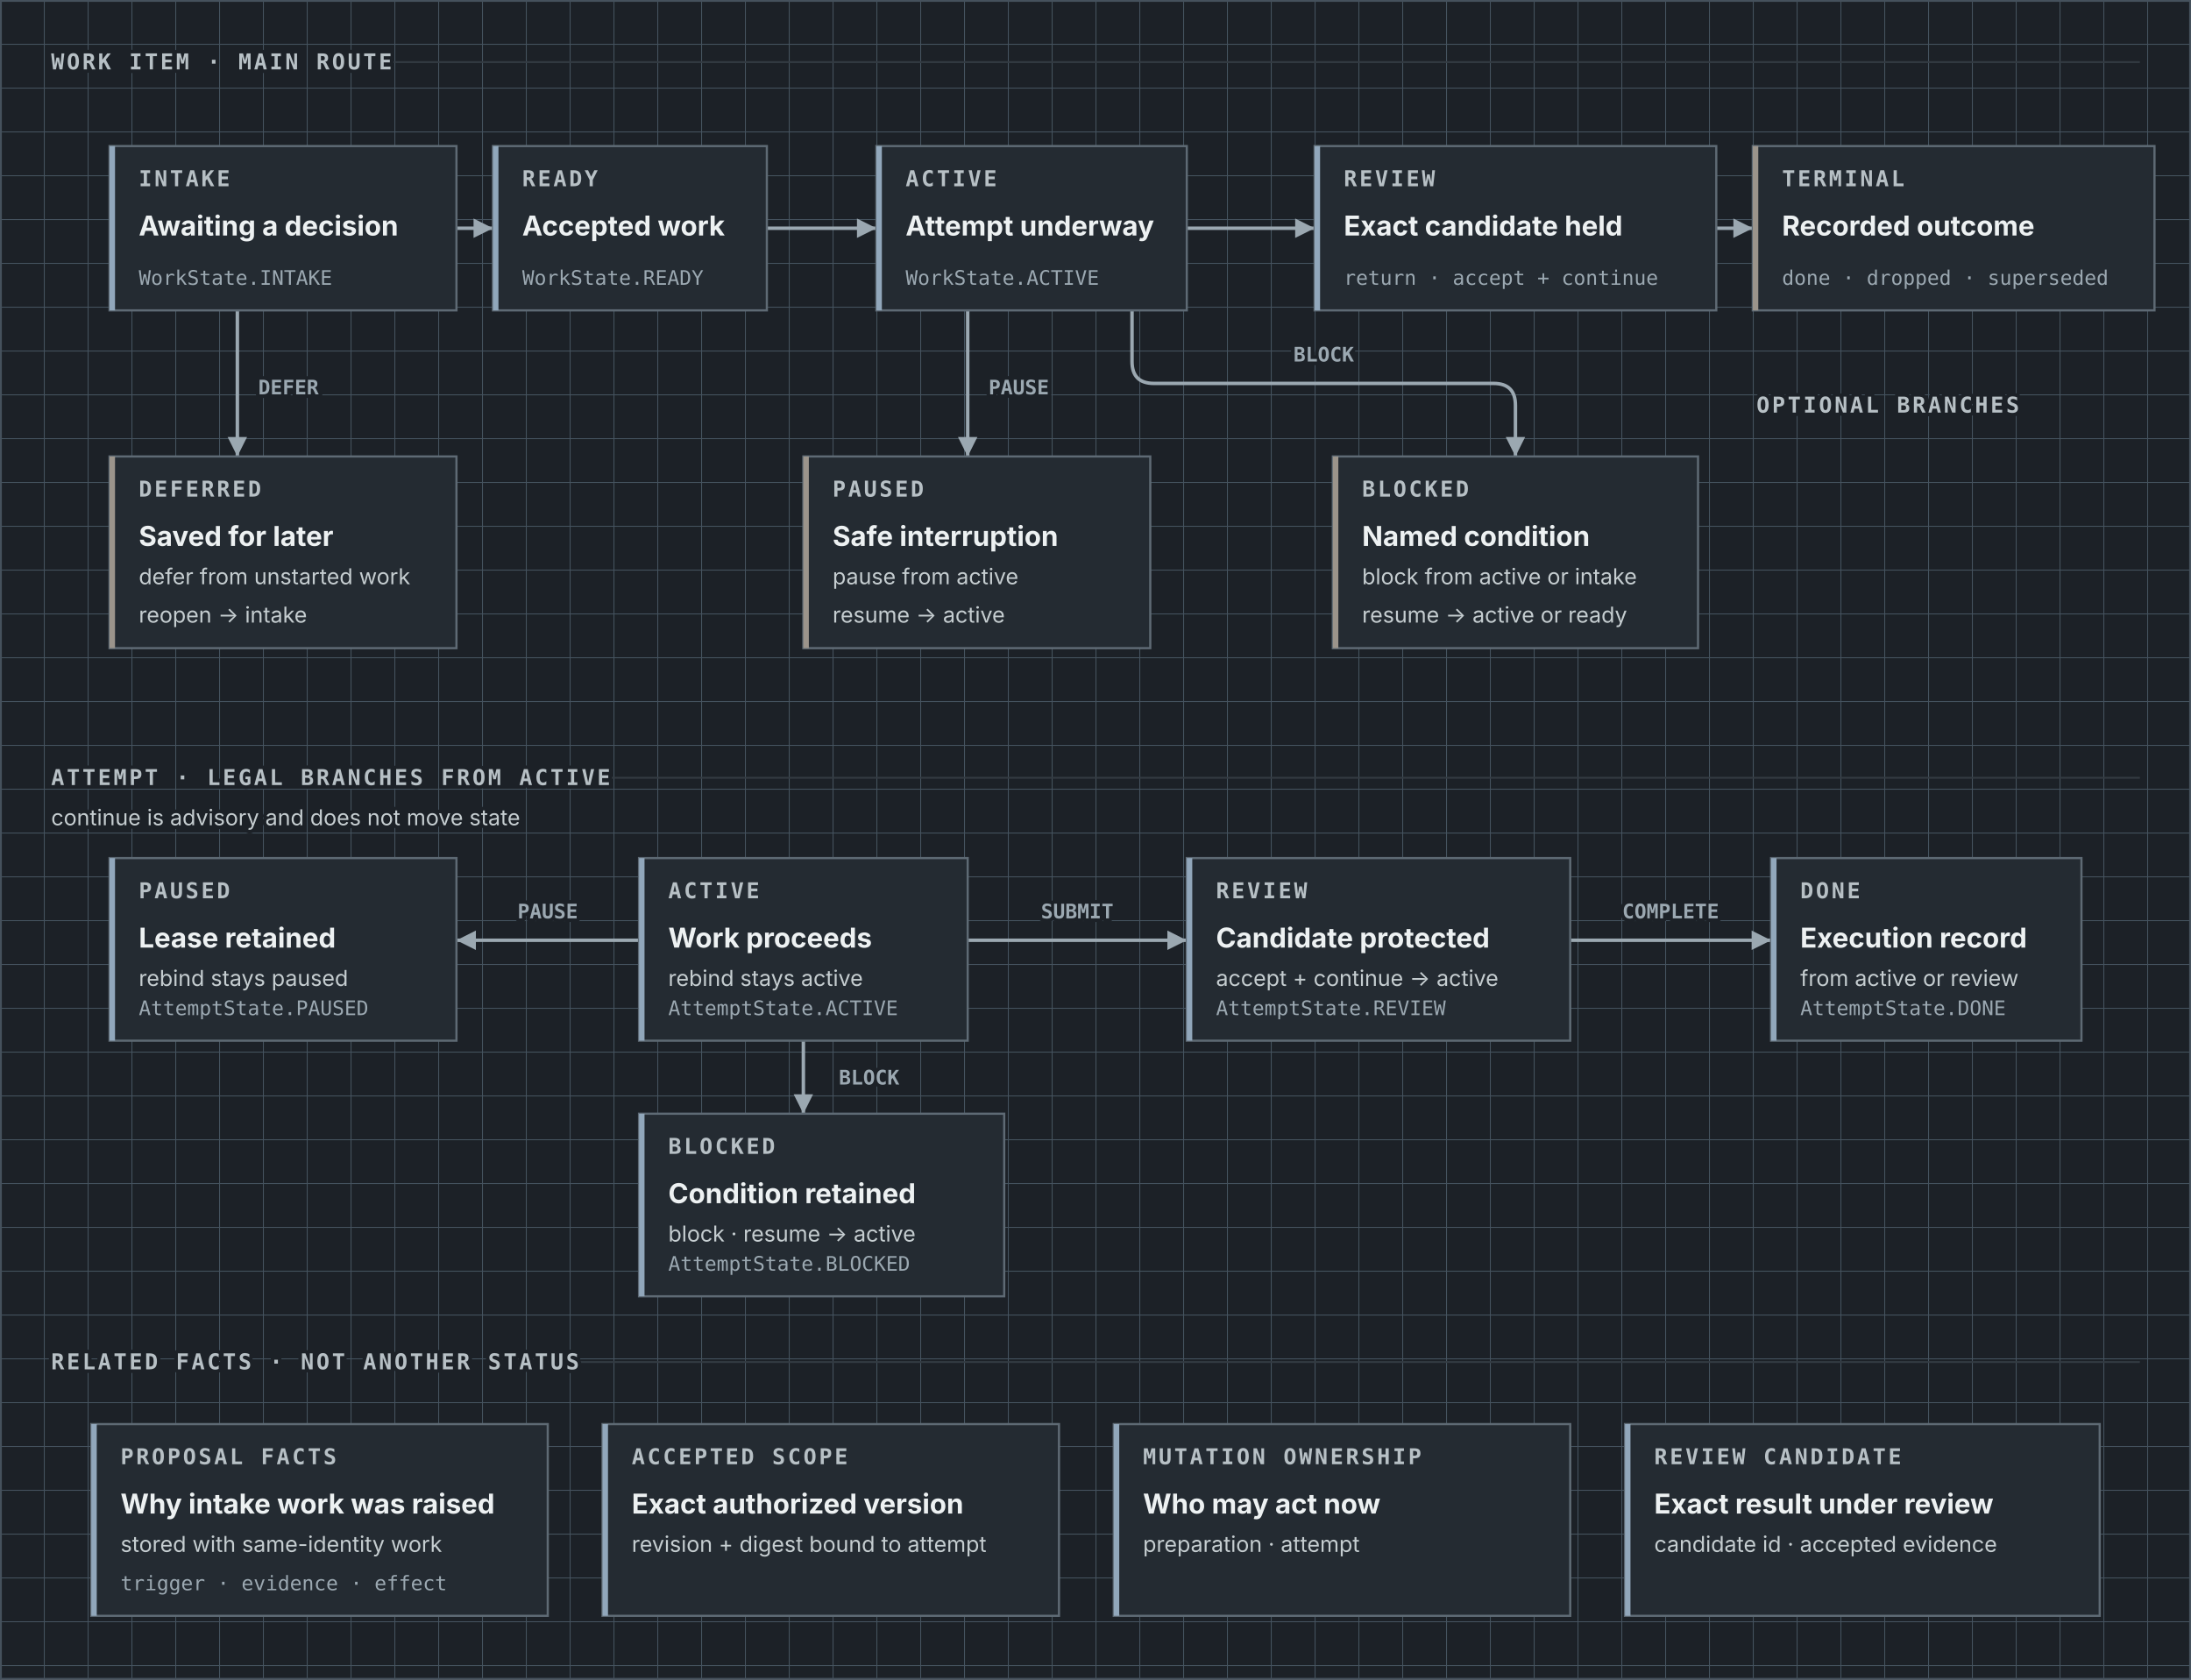
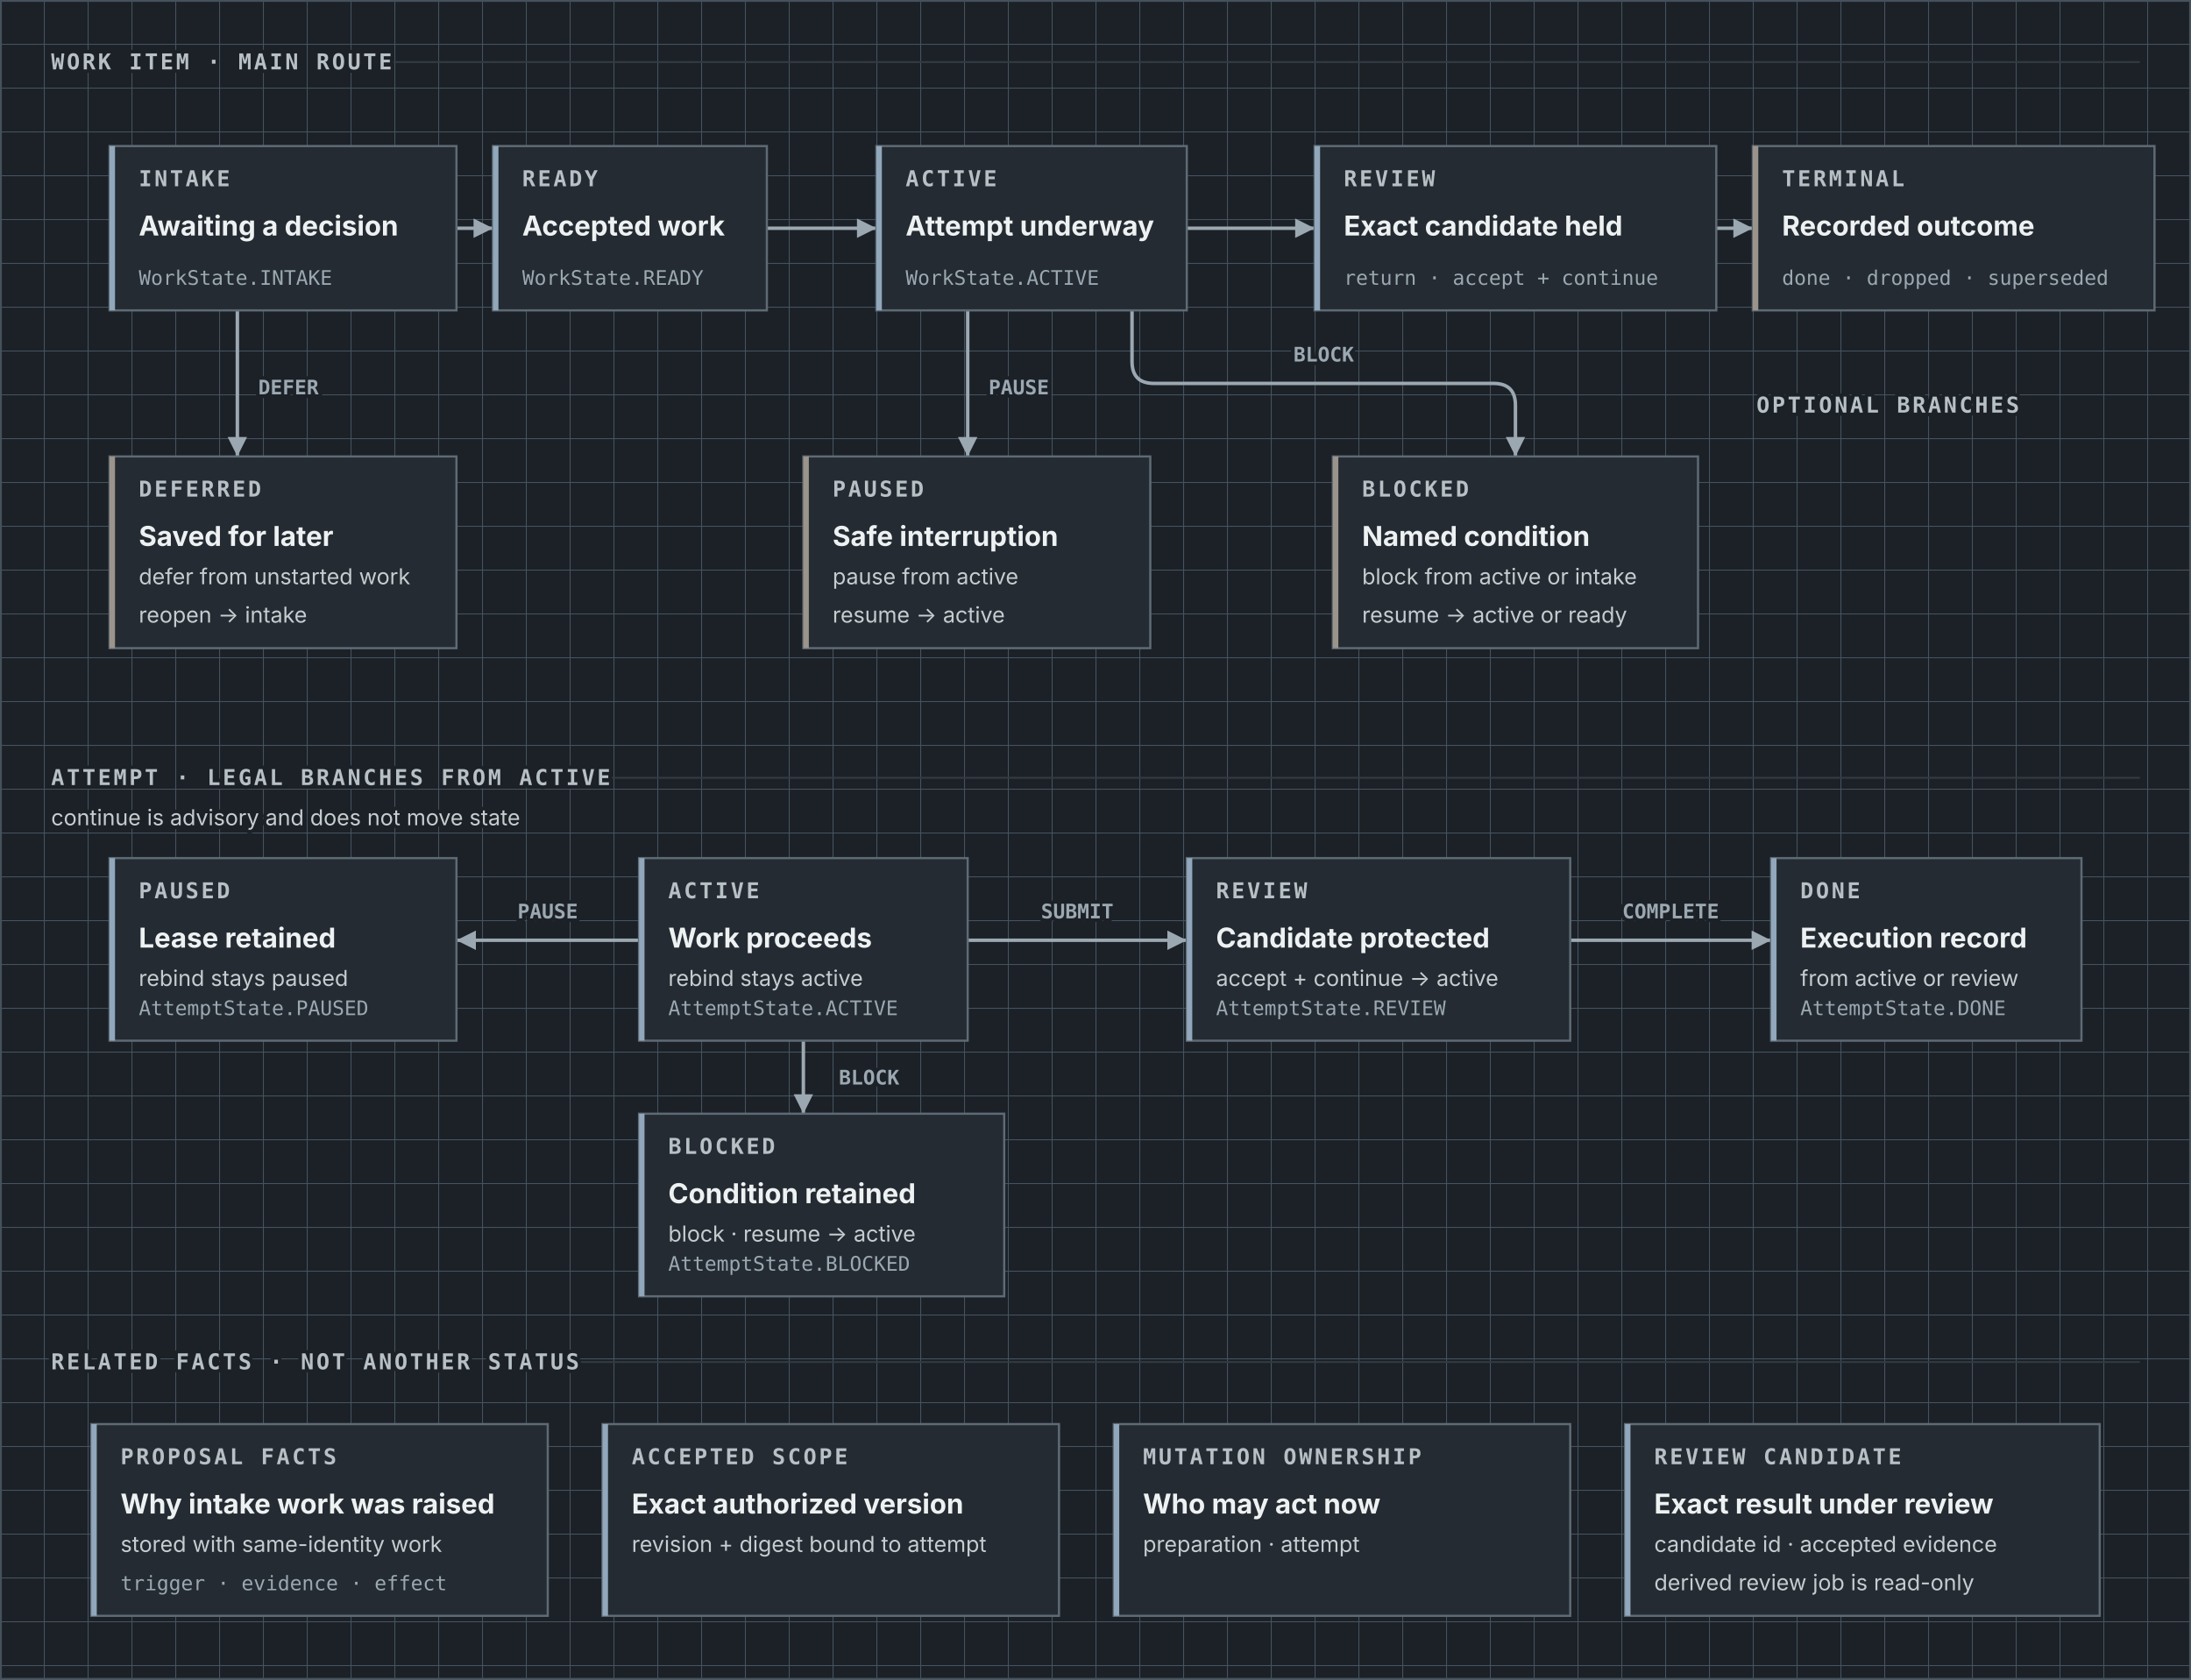
<svg xmlns="http://www.w3.org/2000/svg" role="img" aria-labelledby="title description" viewBox="0 0 1200 920">
  <defs>
    <pattern id="grid" width="24" height="24" patternUnits="userSpaceOnUse">
      <path d="M24 0H0V24" fill="none" stroke="#45535f" stroke-width="1" />
    </pattern>
    <marker id="arrow" viewBox="0 0 10 10" refX="9" refY="5" markerWidth="7" markerHeight="7" orient="auto">
      <path d="M1 1L9 5L1 9Z" fill="#9ba8b1" />
    </marker>
    <style>
      text { font-family: ui-sans-serif, system-ui, -apple-system, BlinkMacSystemFont, "Segoe UI", sans-serif; fill: #edf1f2; }
      .section-label, .box-label, .box-meta, .connector-label, .note-meta { font-family: ui-monospace, SFMono-Regular, Menlo, monospace; }
      .section-label, .box-label { font-size: 12px; font-weight: 700; letter-spacing: 0.11em; fill: #b7c0c5; }
      .section-subtitle { font-size: 12px; fill: #c5cdd0; }
      .guide { stroke: #333b42; stroke-width: 1; }
      .connector { fill: none; stroke: #9ba8b1; stroke-width: 1.9; stroke-linecap: round; }
      .connector-label { font-size: 11px; font-weight: 700; fill: #9ba8b1; }
      .box { fill: #242b32; stroke: #5e6a74; stroke-width: 1.2; }
      .box-title { font-size: 15px; font-weight: 700; }
      .box-body { font-size: 12px; fill: #c5cdd0; }
      .box-meta { font-size: 11px; fill: #9ba8b1; }
      .note { fill: #c5cdd0; }
      .note-meta { font-weight: 700; letter-spacing: 0.08em; fill: #b7c0c5; }
      .canvas-text { paint-order: stroke fill; stroke: #1c2127; stroke-width: 4px; stroke-linejoin: round; }
    </style>
  </defs>
  <rect width="1200" height="920" fill="#1c2127" />
  <rect width="1200" height="920" fill="url(#grid)" />
  <rect x="0.5" y="0.5" width="1199" height="919" fill="none" stroke="#45515c" />
  <line x1="212" y1="34" x2="1172" y2="34" class="guide" />
  <line x1="330" y1="426" x2="1172" y2="426" class="guide" />
  <line x1="300" y1="746" x2="1172" y2="746" class="guide" />
  <path d="M250 125L270 125" class="connector" marker-end="url(#arrow)" />
  <path d="M420 125L480 125" class="connector" marker-end="url(#arrow)" />
  <path d="M650 125L720 125" class="connector" marker-end="url(#arrow)" />
  <path d="M940 125L960 125" class="connector" marker-end="url(#arrow)" />
  <path d="M130 170L130 250" class="connector" marker-end="url(#arrow)" />
  <path d="M530 170L530 250" class="connector" marker-end="url(#arrow)" />
  <path d="M620 170L620 198Q620 210 632 210L818 210Q830 210 830 222L830 250" class="connector" marker-end="url(#arrow)" />
  <path d="M350 515L250 515" class="connector" marker-end="url(#arrow)" />
  <path d="M440 570L440 610" class="connector" marker-end="url(#arrow)" />
  <path d="M530 515L650 515" class="connector" marker-end="url(#arrow)" />
  <path d="M860 515L970 515" class="connector" marker-end="url(#arrow)" />
  <rect x="60" y="80" width="190" height="90" class="box" />
  <rect x="60" y="80" width="3" height="90" fill="#91a7bb" />
  <rect x="270" y="80" width="150" height="90" class="box" />
  <rect x="270" y="80" width="3" height="90" fill="#91a7bb" />
  <rect x="480" y="80" width="170" height="90" class="box" />
  <rect x="480" y="80" width="3" height="90" fill="#91a7bb" />
  <rect x="720" y="80" width="220" height="90" class="box" />
  <rect x="720" y="80" width="3" height="90" fill="#91a7bb" />
  <rect x="960" y="80" width="220" height="90" class="box" />
  <rect x="960" y="80" width="3" height="90" fill="#9b948b" />
  <rect x="60" y="250" width="190" height="105" class="box" />
  <rect x="60" y="250" width="3" height="105" fill="#9b948b" />
  <rect x="440" y="250" width="190" height="105" class="box" />
  <rect x="440" y="250" width="3" height="105" fill="#9b948b" />
  <rect x="730" y="250" width="200" height="105" class="box" />
  <rect x="730" y="250" width="3" height="105" fill="#9b948b" />
  <rect x="60" y="470" width="190" height="100" class="box" />
  <rect x="60" y="470" width="3" height="100" fill="#91a7bb" />
  <rect x="350" y="470" width="180" height="100" class="box" />
  <rect x="350" y="470" width="3" height="100" fill="#91a7bb" />
  <rect x="650" y="470" width="210" height="100" class="box" />
  <rect x="650" y="470" width="3" height="100" fill="#91a7bb" />
  <rect x="970" y="470" width="170" height="100" class="box" />
  <rect x="970" y="470" width="3" height="100" fill="#91a7bb" />
  <rect x="350" y="610" width="200" height="100" class="box" />
  <rect x="350" y="610" width="3" height="100" fill="#91a7bb" />
  <rect x="50" y="780" width="250" height="105" class="box" />
  <rect x="50" y="780" width="3" height="105" fill="#91a7bb" />
  <rect x="330" y="780" width="250" height="105" class="box" />
  <rect x="330" y="780" width="3" height="105" fill="#91a7bb" />
  <rect x="610" y="780" width="250" height="105" class="box" />
  <rect x="610" y="780" width="3" height="105" fill="#91a7bb" />
  <rect x="890" y="780" width="260" height="105" class="box" />
  <rect x="890" y="780" width="3" height="105" fill="#91a7bb" />
  <text x="28" y="38" class="section-label canvas-text">WORK ITEM · MAIN ROUTE</text>
  <text x="962" y="226" class="section-label canvas-text">OPTIONAL BRANCHES</text>
  <text x="28" y="430" class="section-label canvas-text">ATTEMPT · LEGAL BRANCHES FROM ACTIVE</text>
  <text x="28" y="452" class="section-subtitle canvas-text">continue is advisory and does not move state</text>
  <text x="28" y="750" class="section-label canvas-text">RELATED FACTS · NOT ANOTHER STATUS</text>
  <text x="158" y="216" text-anchor="middle" class="connector-label canvas-text">DEFER</text>
  <text x="558" y="216" text-anchor="middle" class="connector-label canvas-text">PAUSE</text>
  <text x="725" y="198" text-anchor="middle" class="connector-label canvas-text">BLOCK</text>
  <text x="300" y="503" text-anchor="middle" class="connector-label canvas-text">PAUSE</text>
  <text x="476" y="594" text-anchor="middle" class="connector-label canvas-text">BLOCK</text>
  <text x="590" y="503" text-anchor="middle" class="connector-label canvas-text">SUBMIT</text>
  <text x="915" y="503" text-anchor="middle" class="connector-label canvas-text">COMPLETE</text>
  <text x="76" y="102" class="box-label">INTAKE</text>
  <text x="76" y="129" class="box-title">Awaiting a decision</text>
  <text x="76" y="156" class="box-meta">WorkState.INTAKE</text>
  <text x="286" y="102" class="box-label">READY</text>
  <text x="286" y="129" class="box-title">Accepted work</text>
  <text x="286" y="156" class="box-meta">WorkState.READY</text>
  <text x="496" y="102" class="box-label">ACTIVE</text>
  <text x="496" y="129" class="box-title">Attempt underway</text>
  <text x="496" y="156" class="box-meta">WorkState.ACTIVE</text>
  <text x="736" y="102" class="box-label">REVIEW</text>
  <text x="736" y="129" class="box-title">Exact candidate held</text>
  <text x="736" y="156" class="box-meta">return · accept + continue</text>
  <text x="976" y="102" class="box-label">TERMINAL</text>
  <text x="976" y="129" class="box-title">Recorded outcome</text>
  <text x="976" y="156" class="box-meta">done · dropped · superseded</text>
  <text x="76" y="272" class="box-label">DEFERRED</text>
  <text x="76" y="299" class="box-title">Saved for later</text>
  <text x="76" y="320" class="box-body">defer from unstarted work</text>
  <text x="76" y="341" class="box-body">reopen → intake</text>
  <text x="456" y="272" class="box-label">PAUSED</text>
  <text x="456" y="299" class="box-title">Safe interruption</text>
  <text x="456" y="320" class="box-body">pause from active</text>
  <text x="456" y="341" class="box-body">resume → active</text>
  <text x="746" y="272" class="box-label">BLOCKED</text>
  <text x="746" y="299" class="box-title">Named condition</text>
  <text x="746" y="320" class="box-body">block from active or intake</text>
  <text x="746" y="341" class="box-body">resume → active or ready</text>
  <text x="76" y="492" class="box-label">PAUSED</text>
  <text x="76" y="519" class="box-title">Lease retained</text>
  <text x="76" y="540" class="box-body">rebind stays paused</text>
  <text x="76" y="556" class="box-meta">AttemptState.PAUSED</text>
  <text x="366" y="492" class="box-label">ACTIVE</text>
  <text x="366" y="519" class="box-title">Work proceeds</text>
  <text x="366" y="540" class="box-body">rebind stays active</text>
  <text x="366" y="556" class="box-meta">AttemptState.ACTIVE</text>
  <text x="666" y="492" class="box-label">REVIEW</text>
  <text x="666" y="519" class="box-title">Candidate protected</text>
  <text x="666" y="540" class="box-body">accept + continue → active</text>
  <text x="666" y="556" class="box-meta">AttemptState.REVIEW</text>
  <text x="986" y="492" class="box-label">DONE</text>
  <text x="986" y="519" class="box-title">Execution record</text>
  <text x="986" y="540" class="box-body">from active or review</text>
  <text x="986" y="556" class="box-meta">AttemptState.DONE</text>
  <text x="366" y="632" class="box-label">BLOCKED</text>
  <text x="366" y="659" class="box-title">Condition retained</text>
  <text x="366" y="680" class="box-body">block · resume → active</text>
  <text x="366" y="696" class="box-meta">AttemptState.BLOCKED</text>
  <text x="66" y="802" class="box-label">PROPOSAL FACTS</text>
  <text x="66" y="829" class="box-title">Why intake work was raised</text>
  <text x="66" y="850" class="box-body">stored with same-identity work</text>
  <text x="66" y="871" class="box-meta">trigger · evidence · effect</text>
  <text x="346" y="802" class="box-label">ACCEPTED SCOPE</text>
  <text x="346" y="829" class="box-title">Exact authorized version</text>
  <text x="346" y="850" class="box-body">revision + digest bound to attempt</text>
  <text x="626" y="802" class="box-label">MUTATION OWNERSHIP</text>
  <text x="626" y="829" class="box-title">Who may act now</text>
  <text x="626" y="850" class="box-body">preparation · attempt</text>
  <text x="906" y="802" class="box-label">REVIEW CANDIDATE</text>
  <text x="906" y="829" class="box-title">Exact result under review</text>
  <text x="906" y="850" class="box-body">candidate id · accepted evidence</text>
+   <text x="906" y="871" class="box-body">derived review job is read-only</text>
</svg>
